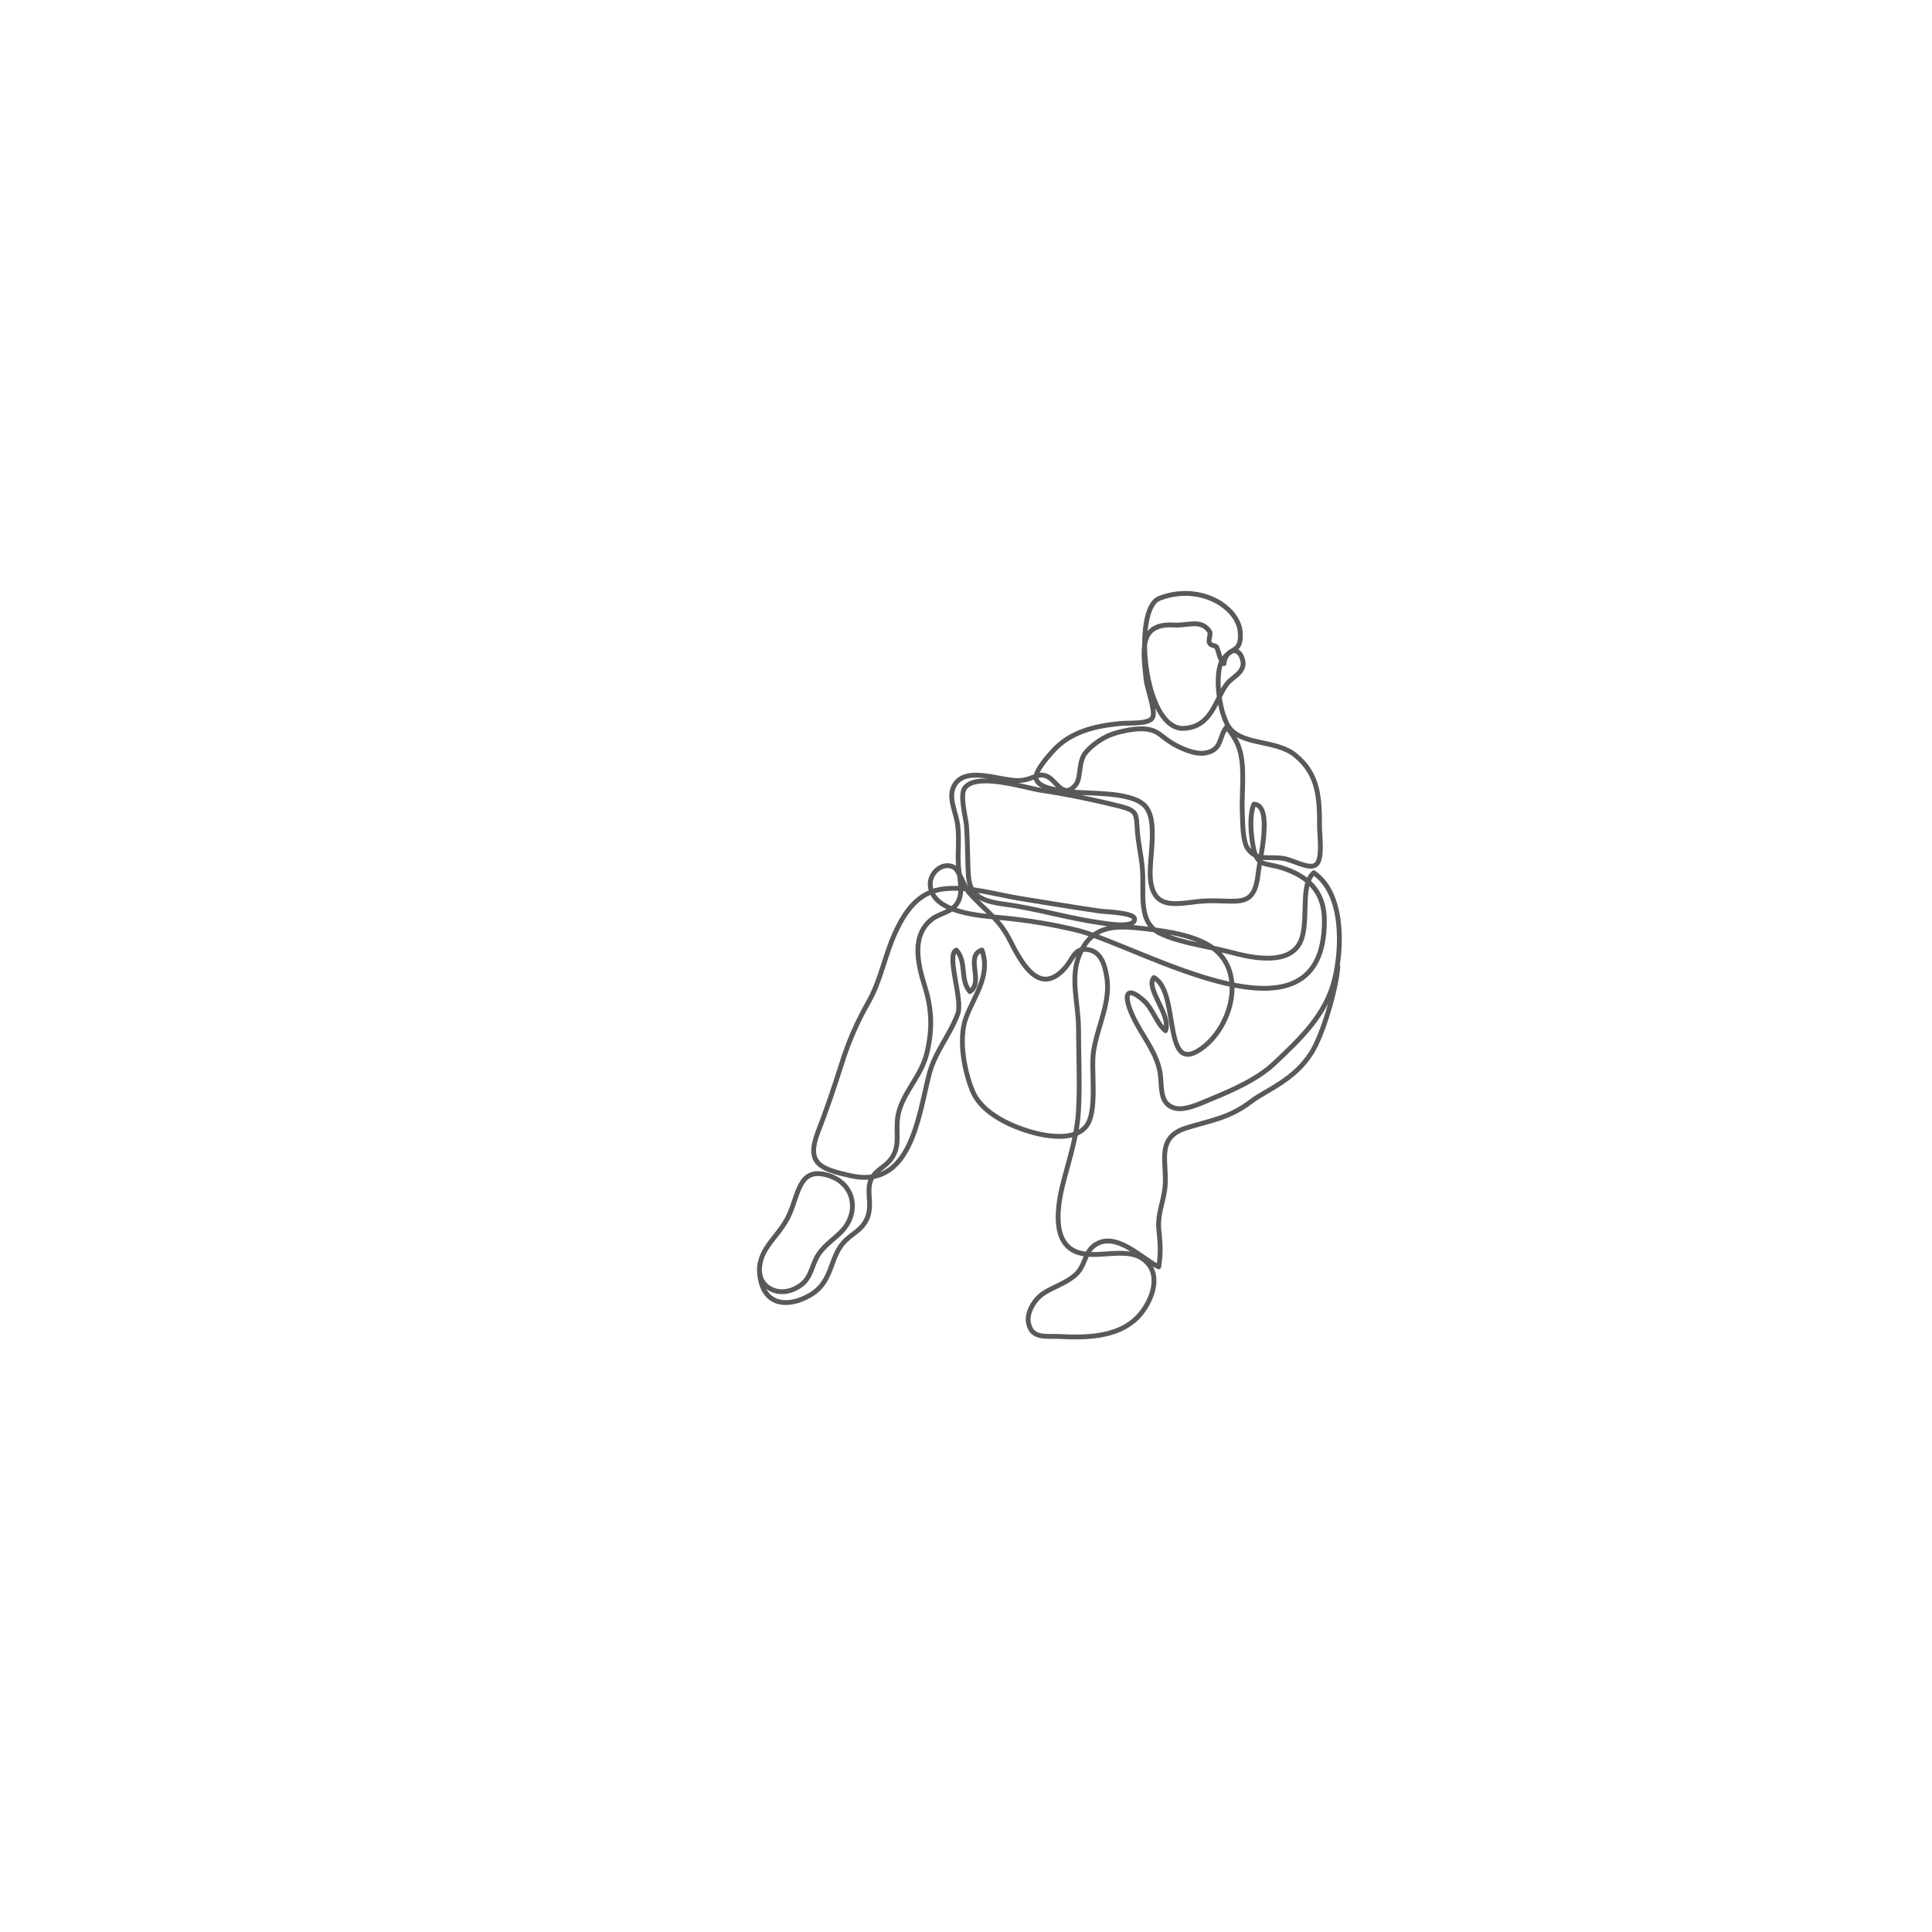
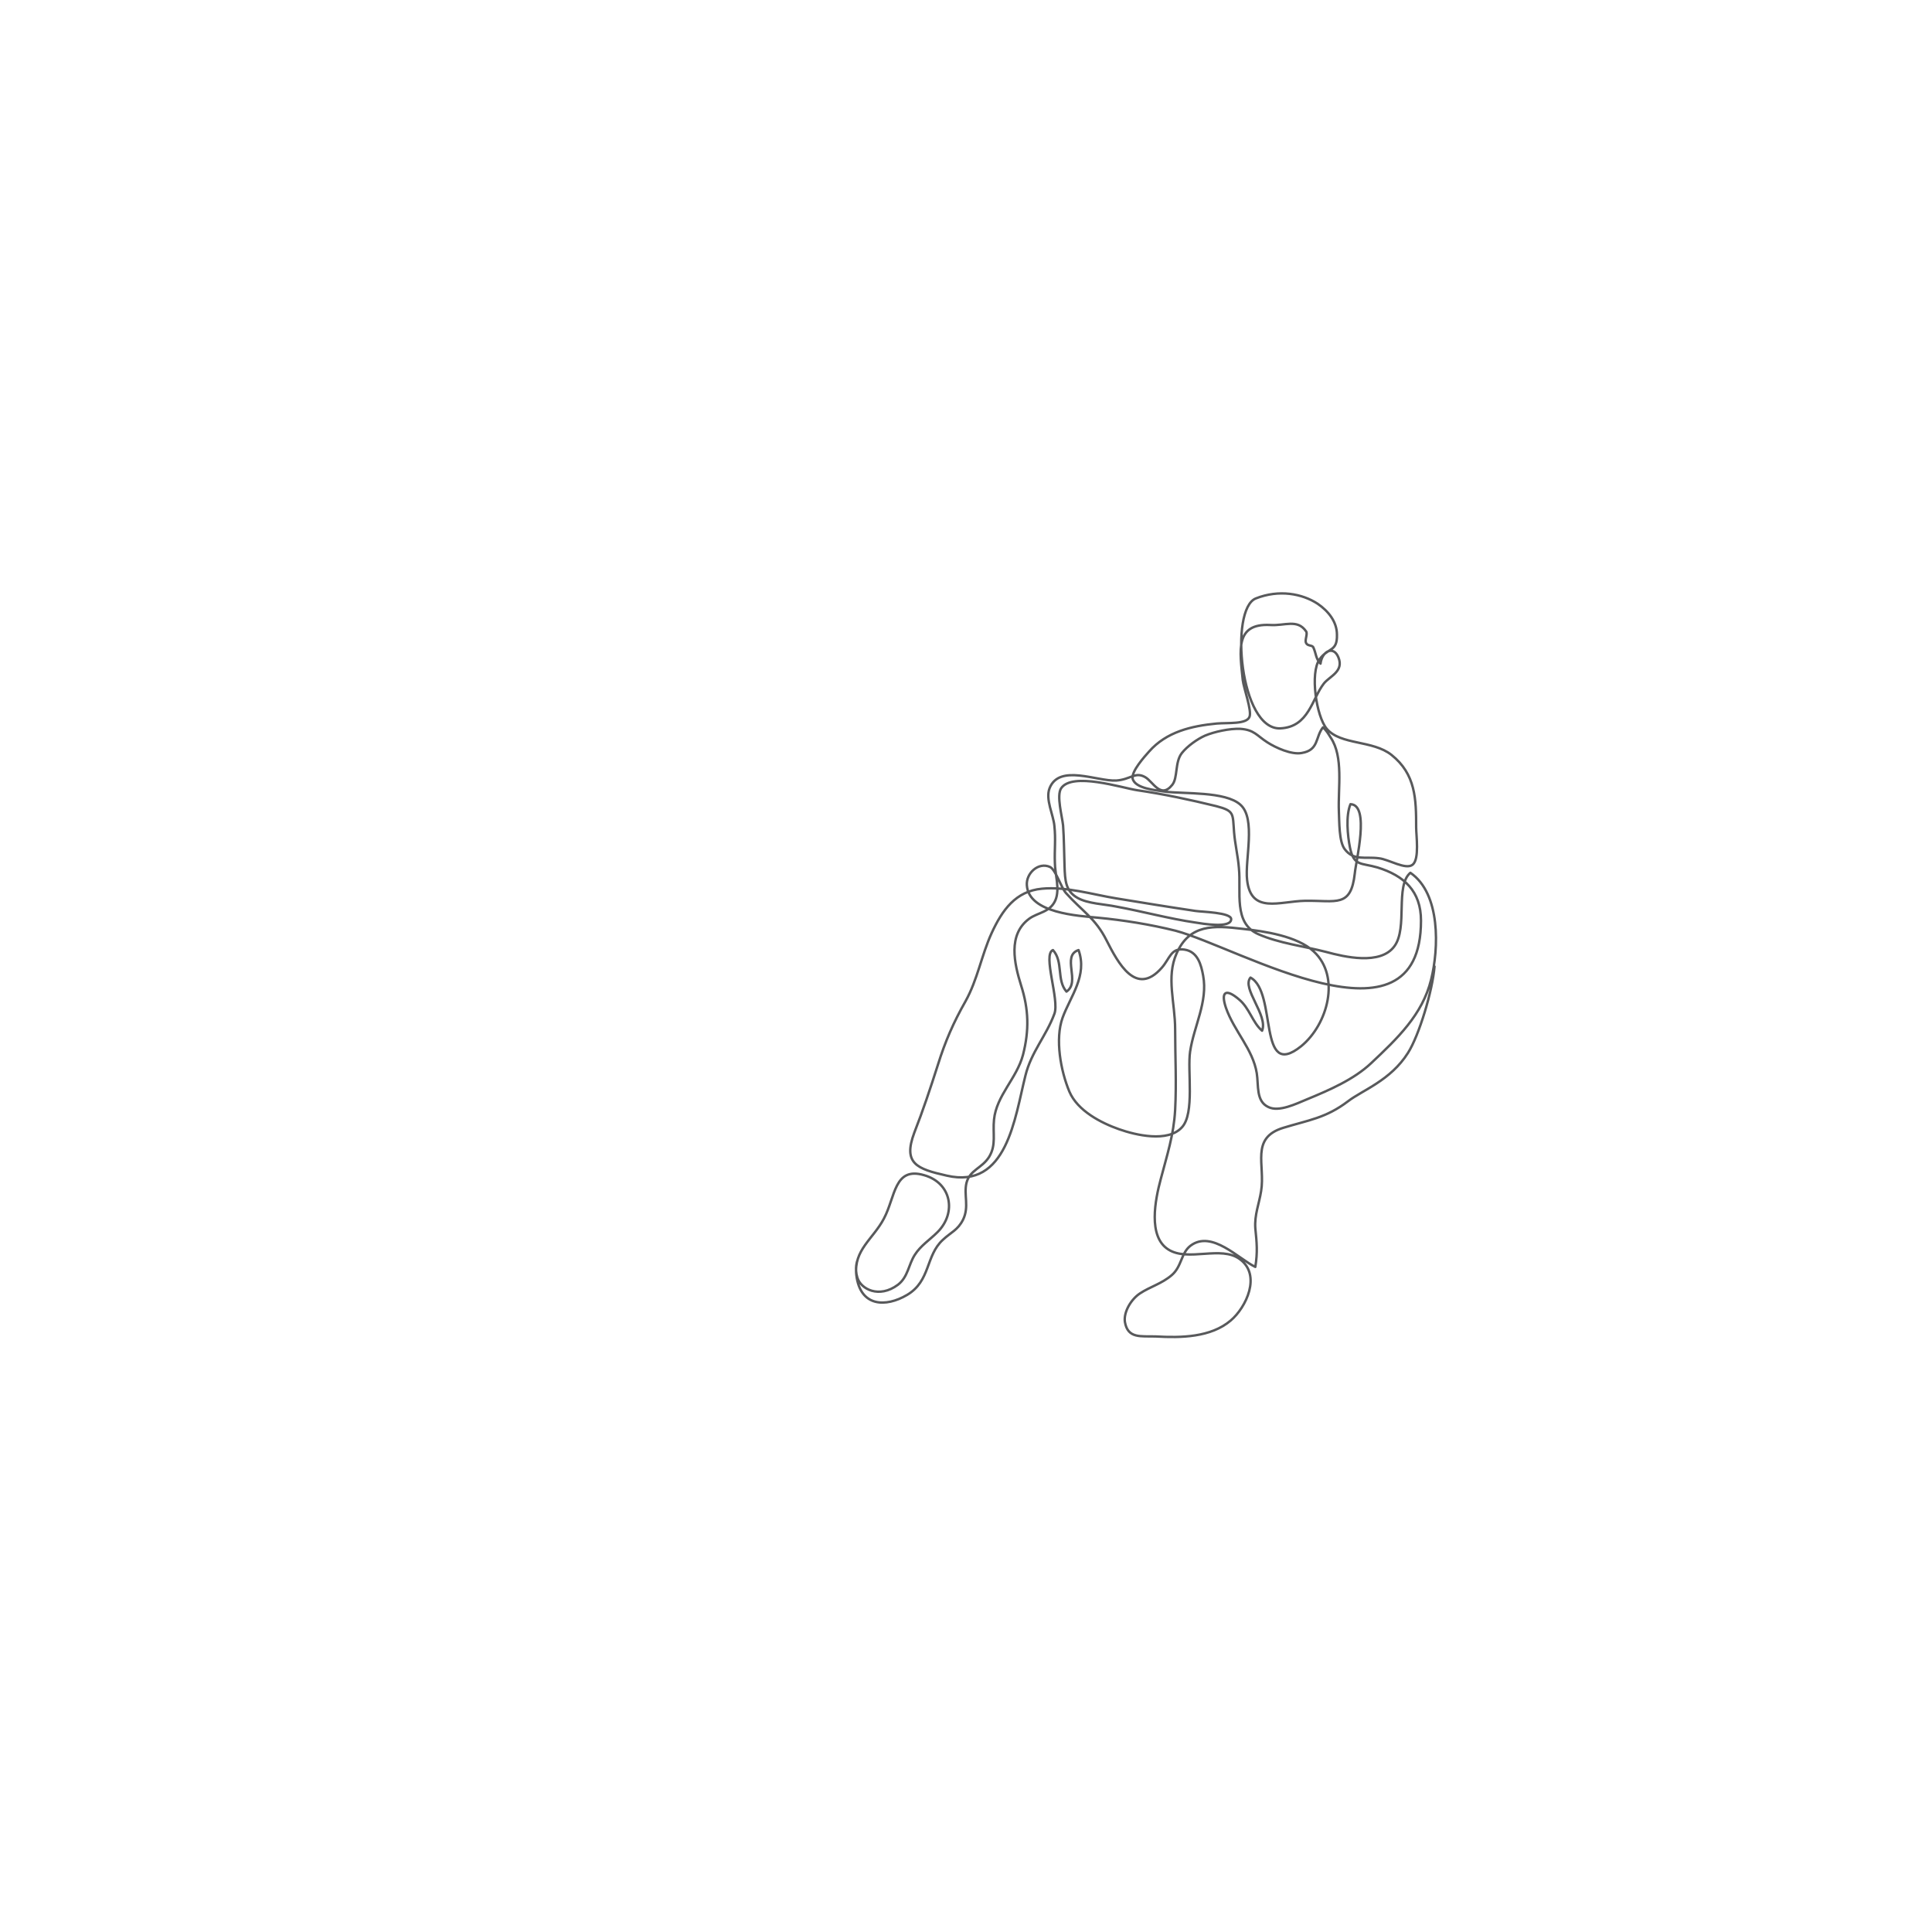
- <svg xmlns="http://www.w3.org/2000/svg" version="1.1" baseProfile="tiny" id="Layer_1" x="0px" y="0px" viewBox="0 0 400 400" overflow="visible" xml:space="preserve">
-   <rect fill="#FFFFFF" width="400" height="400" />
-   <path fill="none" stroke="#58595B" stroke-linecap="round" stroke-linejoin="round" d="M277,200.1c-0.4,5-3.2,14.3-5.5,17.9  c-3.6,5.7-9.4,7.7-12.4,10c-4.6,3.5-8.2,3.9-13.4,5.5c-6.9,2.1-3.7,7.7-4.6,13.1c-0.4,2.6-1.4,4.9-1.2,7.7c0.3,3,0.5,4.9,0,8  c-3.4-1.6-9-7.7-13.4-4.4c-2,1.5-1.8,4.3-3.9,6.1c-2.1,1.8-4.5,2.4-6.6,3.8c-1.8,1.2-3.4,3.8-3.1,5.9c0.6,3.5,3.3,2.9,6.4,3  c5.2,0.3,11.4,0.2,15.5-3.3c3.2-2.7,6.4-9.4,1.9-12.7c-3.9-2.9-10.7,0.6-14.8-2c-4.3-2.7-2.7-10.4-1.6-14.5c1.3-5,2.7-9.1,3-14.4  c0.3-5.7,0-11,0-16.7c0-5.5-1.9-10.8,0.3-15.7c2.7-6.1,7.7-5.8,13.6-5.1c4.6,0.5,11.4,1.5,14.8,4.7c5.6,5.2,2.9,15.1-2.6,19.6  c-9.1,7.3-4.9-11.2-10.5-14.2c-1.9,2.2,3.7,7.8,2.4,11c-2-1.7-2.6-4.7-4.8-6.5c-2.7-2.3-3.8-1.6-2.7,1.7c1.7,4.9,5.6,8.6,6.4,13.6  c0.4,2.5-0.2,5.8,2.4,7c2.2,1.1,5.8-0.7,8-1.6c4.6-1.9,9.7-4.1,13.3-7.5c5.4-5.1,10.6-10,12.4-17.3c1.6-6.4,2-17.8-4.3-22.1  c-3.2,2.7-0.5,11.4-3.3,15.2c-2.9,4-10.4,2.2-14.1,1.2c-4.6-1.2-9.8-1.8-14.1-3.7c-5.2-2.3-3.5-8.7-4-13.7c-0.2-2.5-0.8-4.9-1-7.4  c-0.3-3.9,0.1-4.4-3.7-5.4c-5.3-1.3-10.9-2.5-16.4-3.3c-3.2-0.5-13.4-3.8-15.7-0.4c-1,1.5,0.2,5.8,0.4,7.7c0.2,2.8,0.2,5.5,0.3,8.4  c0.1,3,0.2,5.2,2.7,6.6c2.1,1.2,5.6,1.3,8,1.8c5.5,1,10.9,2.5,16.4,3.3c1.3,0.2,7.4,1.3,7.4-0.7c0-1.4-6.1-1.5-7.4-1.7  c-5.4-0.8-10.9-1.7-16.4-2.6c-4.9-0.8-10.4-2.5-15.4-2c-5.4,0.5-8.2,4.4-10.4,9.2c-2.1,4.6-2.9,9.6-5.4,14.1  c-2.5,4.4-4.2,8.3-5.7,13.1c-1.6,5-3.1,9.5-4.9,14.1c-2.4,6.4,0.5,7.5,6.7,8.9c12.5,2.9,14.1-12,16.3-20.7c1.2-4.9,4.3-8.2,6-12.8  c1.1-2.9-2.5-12.3-0.3-13.2c2.2,2.4,0.7,6.2,2.8,8.6c3-2-1.1-7.4,2.5-8.6c1.9,5.3-1.7,9.6-3.3,14c-1.6,4.4-0.4,11,1.4,15.3  c1.7,4,6.6,6.5,10.3,7.8c3.4,1.2,10.1,2.8,13-0.4c2.7-2.9,1.1-11.7,1.7-15.7c0.8-5.3,3.7-10.3,2.7-15.7c-0.4-2.2-1.1-5-3.9-5.4  c-2.8-0.4-3,1.9-4.7,3.8c-5.3,6-9-1-11.4-5.7c-2.3-4.6-5.1-6.1-8.4-9.8c-1-1.1-2.1-4.8-3.3-5.4c-2.4-1.1-5,1.3-4.8,3.8  c0.4,5.8,10.7,6.3,14.7,6.7c5.3,0.5,10.9,1.4,16.1,2.7c13.2,3.5,50.8,26.2,50.8-2.1c0-6.1-3.5-9.3-9-11c-3.4-1-4.9-0.2-5.7-4.1  c-0.5-2.5-0.9-6.6,0.1-9c4.1,0.1,1.1,11.9,0.9,14.3c-0.8,7.2-3.8,5.6-10.3,5.7c-5.3,0.1-11.2,2.8-12-4.3c-0.5-4.2,1.9-12.7-1.4-15.6  c-3.1-2.8-11.7-2.2-15.6-2.7c-1.8-0.3-6.2-0.6-6.7-2.7c-0.3-1.5,2.5-4.6,3.4-5.6c3.6-4.1,8.8-5.3,14-5.8c2.3-0.2,6.2,0.2,6.8-1.4  c0.5-1.3-1.2-5.9-1.4-7.6c-0.6-6-1.7-11.8,5.7-11.4c3,0.2,5.6-1.3,7.4,1.3c0.4,0.5-0.3,1.8,0,2.4c0.3,0.7,1.2,0.4,1.5,0.9  c0.6,1.3,0.5,2.4,1.5,3.4c0.3-2.6,2.7-3.8,3.7-1.3c1.2,2.9-1.8,3.9-3,5.4c-2.5,3.2-3.1,9-9,9.3c-8.4,0.4-10.6-24.7-5.1-26.9  c4.8-1.9,9.6-1,12.8,1.1c2.2,1.5,4,3.7,4,6.4c0.1,3.6-1.8,2.6-3.6,5.1c-2,2.8-0.7,11.8,1.5,14.4c2.9,3.4,9.5,2.3,13.4,5.4  c5,4,5.1,9.1,5.1,15c0,1.7,0.7,6.5-0.7,7.7c-1.4,1.2-5-1.1-7-1.3c-2.9-0.4-5.2,0.6-7.1-1.9c-1.2-1.6-1.1-5.7-1.2-7.8  c-0.2-4.9,1-11.3-1.7-15.3c-0.5-0.8-0.9-1.5-1.6-2.1c-1.6,2-0.8,4.7-4.4,5.3c-2.1,0.4-5.4-1.1-7.1-2.2c-2.2-1.4-2.7-2.6-5.6-2.8  c-2.2-0.1-5.4,0.6-7.3,1.4c-1.6,0.7-3.7,2.2-4.8,3.6c-1.5,1.9-0.8,5.1-2,6.6c-2.4,3-4-0.7-5.6-1.6c-2.1-1.2-3,0.5-6,0.7  c-4,0.2-11.8-3.5-13.8,1.6c-0.9,2.3,0.8,5.5,1,7.8c0.3,2.8,0,4.9,0.1,7.6c0,2.3,1.1,5.5,0.1,7.8c-1.1,2.5-3.6,2.5-5.4,3.8  c-4.5,3.3-3.1,9.3-1.7,13.8c1.6,5,1.7,9.3,0.4,14.4c-1.3,4.9-5.5,8.4-6,13.4c-0.3,2.9,0.5,5.2-1,7.7c-1.5,2.4-4,2.7-4.7,5.4  c-0.6,2.5,0.6,4.9-0.7,7.6c-1.1,2.2-2.5,2.6-4.2,4.2c-3.6,3.3-2.5,8.5-7.4,11.4c-4.4,2.6-9.7,2.5-10.5-4.1  c-0.6-5.2,3.5-7.5,5.7-11.7c2.4-4.5,2.1-10.8,8.3-9c5.7,1.6,6.8,7.8,2.8,11.8c-1.6,1.6-3.5,2.8-4.7,4.7c-1.3,2-1.4,4.6-3.5,6.2  c-3.9,2.9-7.7,0.9-8.4-1.5c-0.6-1.9,0-3.5,0-3.5" />
+ <svg xmlns="http://www.w3.org/2000/svg" version="1.1" id="Layer_1" x="0px" y="0px" viewBox="0 0 400 400" style="enable-background:new 0 0 400 400;" xml:space="preserve">
+   <style type="text/css">
+ 	.st0{fill:#FFFFFF;}
+ 	.st1{fill:none;stroke:#58595B;stroke-width:0.5;stroke-linecap:round;stroke-linejoin:round;}
+ </style>
+   <rect class="st0" width="400" height="400" />
+   <path class="st1" d="M297,200.1c-0.4,5-3.2,14.3-5.5,17.9c-3.6,5.7-9.4,7.7-12.4,10c-4.6,3.5-8.2,3.9-13.4,5.5  c-6.9,2.1-3.7,7.7-4.6,13.1c-0.4,2.6-1.4,4.9-1.2,7.7c0.3,3,0.5,4.9,0,8c-3.4-1.6-9-7.7-13.4-4.4c-2,1.5-1.8,4.3-3.9,6.1  c-2.1,1.8-4.5,2.4-6.6,3.8c-1.8,1.2-3.4,3.8-3.1,5.9c0.6,3.5,3.3,2.9,6.4,3c5.2,0.3,11.4,0.2,15.5-3.3c3.2-2.7,6.4-9.4,1.9-12.7  c-3.9-2.9-10.7,0.6-14.8-2c-4.3-2.7-2.7-10.4-1.6-14.5c1.3-5,2.7-9.1,3-14.4c0.3-5.7,0-11,0-16.7c0-5.5-1.9-10.8,0.3-15.7  c2.7-6.1,7.7-5.8,13.6-5.1c4.6,0.5,11.4,1.5,14.8,4.7c5.6,5.2,2.9,15.1-2.6,19.6c-9.1,7.3-4.9-11.2-10.5-14.2  c-1.9,2.2,3.7,7.8,2.4,11c-2-1.7-2.6-4.7-4.8-6.5c-2.7-2.3-3.8-1.6-2.7,1.7c1.7,4.9,5.6,8.6,6.4,13.6c0.4,2.5-0.2,5.8,2.4,7  c2.2,1.1,5.8-0.7,8-1.6c4.6-1.9,9.7-4.1,13.3-7.5c5.4-5.1,10.6-10,12.4-17.3c1.6-6.4,2-17.8-4.3-22.1c-3.2,2.7-0.5,11.4-3.3,15.2  c-2.9,4-10.4,2.2-14.1,1.2c-4.6-1.2-9.8-1.8-14.1-3.7c-5.2-2.3-3.5-8.7-4-13.7c-0.2-2.5-0.8-4.9-1-7.4c-0.3-3.9,0.1-4.4-3.7-5.4  c-5.3-1.3-10.9-2.5-16.4-3.3c-3.2-0.5-13.4-3.8-15.7-0.4c-1,1.5,0.2,5.8,0.4,7.7c0.2,2.8,0.2,5.5,0.3,8.4c0.1,3,0.2,5.2,2.7,6.6  c2.1,1.2,5.6,1.3,8,1.8c5.5,1,10.9,2.5,16.4,3.3c1.3,0.2,7.4,1.3,7.4-0.7c0-1.4-6.1-1.5-7.4-1.7c-5.4-0.8-10.9-1.7-16.4-2.6  c-4.9-0.8-10.4-2.5-15.4-2c-5.4,0.5-8.2,4.4-10.4,9.2c-2.1,4.6-2.9,9.6-5.4,14.1c-2.5,4.4-4.2,8.3-5.7,13.1c-1.6,5-3.1,9.5-4.9,14.1  c-2.4,6.4,0.5,7.5,6.7,8.9c12.5,2.9,14.1-12,16.3-20.7c1.2-4.9,4.3-8.2,6-12.8c1.1-2.9-2.5-12.3-0.3-13.2c2.2,2.4,0.7,6.2,2.8,8.6  c3-2-1.1-7.4,2.5-8.6c1.9,5.3-1.7,9.6-3.3,14s-0.4,11,1.4,15.3c1.7,4,6.6,6.5,10.3,7.8c3.4,1.2,10.1,2.8,13-0.4  c2.7-2.9,1.1-11.7,1.7-15.7c0.8-5.3,3.7-10.3,2.7-15.7c-0.4-2.2-1.1-5-3.9-5.4c-2.8-0.4-3,1.9-4.7,3.8c-5.3,6-9-1-11.4-5.7  c-2.3-4.6-5.1-6.1-8.4-9.8c-1-1.1-2.1-4.8-3.3-5.4c-2.4-1.1-5,1.3-4.8,3.8c0.4,5.8,10.7,6.3,14.7,6.7c5.3,0.5,10.9,1.4,16.1,2.7  c13.2,3.5,50.8,26.2,50.8-2.1c0-6.1-3.5-9.3-9-11c-3.4-1-4.9-0.2-5.7-4.1c-0.5-2.5-0.9-6.6,0.1-9c4.1,0.1,1.1,11.9,0.9,14.3  c-0.8,7.2-3.8,5.6-10.3,5.7c-5.3,0.1-11.2,2.8-12-4.3c-0.5-4.2,1.9-12.7-1.4-15.6c-3.1-2.8-11.7-2.2-15.6-2.7  c-1.8-0.3-6.2-0.6-6.7-2.7c-0.3-1.5,2.5-4.6,3.4-5.6c3.6-4.1,8.8-5.3,14-5.8c2.3-0.2,6.2,0.2,6.8-1.4c0.5-1.3-1.2-5.9-1.4-7.6  c-0.6-6-1.7-11.8,5.7-11.4c3,0.2,5.6-1.3,7.4,1.3c0.4,0.5-0.3,1.8,0,2.4c0.3,0.7,1.2,0.4,1.5,0.9c0.6,1.3,0.5,2.4,1.5,3.4  c0.3-2.6,2.7-3.8,3.7-1.3c1.2,2.9-1.8,3.9-3,5.4c-2.5,3.2-3.1,9-9,9.3c-8.4,0.4-10.6-24.7-5.1-26.9c4.8-1.9,9.6-1,12.8,1.1  c2.2,1.5,4,3.7,4,6.4c0.1,3.6-1.8,2.6-3.6,5.1c-2,2.8-0.7,11.8,1.5,14.4c2.9,3.4,9.5,2.3,13.4,5.4c5,4,5.1,9.1,5.1,15  c0,1.7,0.7,6.5-0.7,7.7c-1.4,1.2-5-1.1-7-1.3c-2.9-0.4-5.2,0.6-7.1-1.9c-1.2-1.6-1.1-5.7-1.2-7.8c-0.2-4.9,1-11.3-1.7-15.3  c-0.5-0.8-0.9-1.5-1.6-2.1c-1.6,2-0.8,4.7-4.4,5.3c-2.1,0.4-5.4-1.1-7.1-2.2c-2.2-1.4-2.7-2.6-5.6-2.8c-2.2-0.1-5.4,0.6-7.3,1.4  c-1.6,0.7-3.7,2.2-4.8,3.6c-1.5,1.9-0.8,5.1-2,6.6c-2.4,3-4-0.7-5.6-1.6c-2.1-1.2-3,0.5-6,0.7c-4,0.2-11.8-3.5-13.8,1.6  c-0.9,2.3,0.8,5.5,1,7.8c0.3,2.8,0,4.9,0.1,7.6c0,2.3,1.1,5.5,0.1,7.8c-1.1,2.5-3.6,2.5-5.4,3.8c-4.5,3.3-3.1,9.3-1.7,13.8  c1.6,5,1.7,9.3,0.4,14.4c-1.3,4.9-5.5,8.4-6,13.4c-0.3,2.9,0.5,5.2-1,7.7c-1.5,2.4-4,2.7-4.7,5.4c-0.6,2.5,0.6,4.9-0.7,7.6  c-1.1,2.2-2.5,2.6-4.2,4.2c-3.6,3.3-2.5,8.5-7.4,11.4c-4.4,2.6-9.7,2.5-10.5-4.1c-0.6-5.2,3.5-7.5,5.7-11.7c2.4-4.5,2.1-10.8,8.3-9  c5.7,1.6,6.8,7.8,2.8,11.8c-1.6,1.6-3.5,2.8-4.7,4.7c-1.3,2-1.4,4.6-3.5,6.2c-3.9,2.9-7.7,0.9-8.4-1.5c-0.6-1.9,0-3.5,0-3.5" />
</svg>
